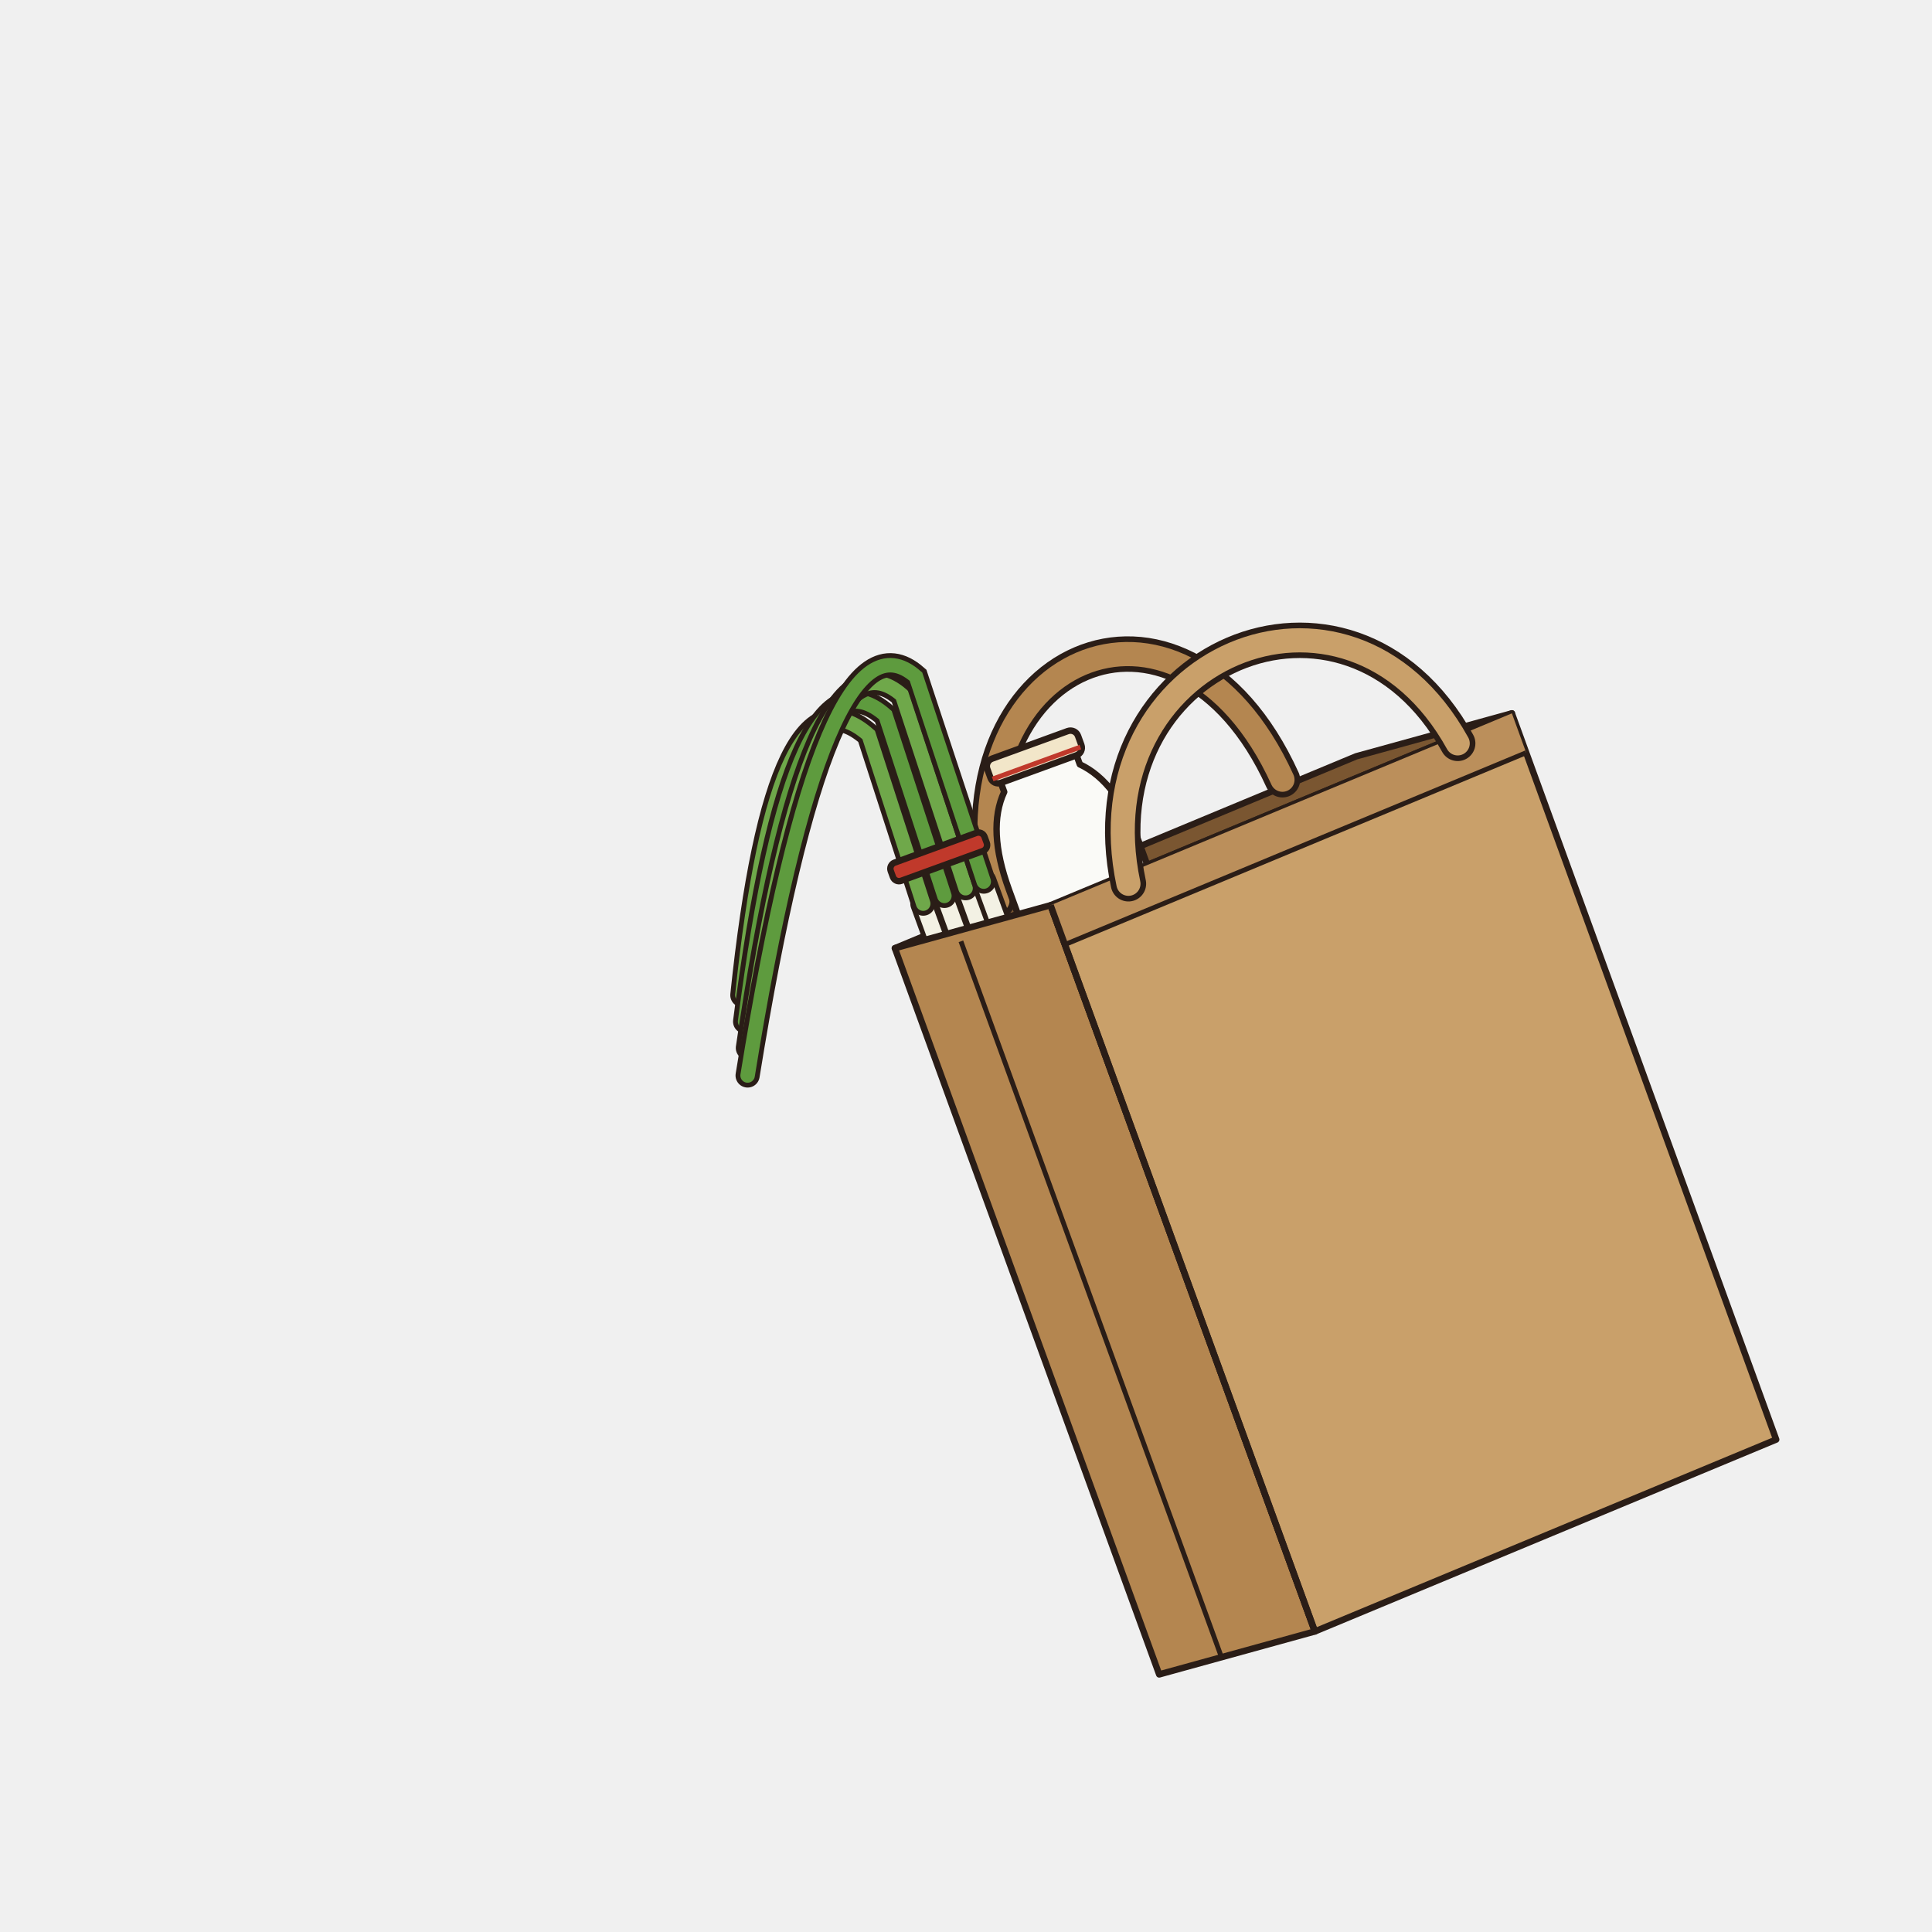
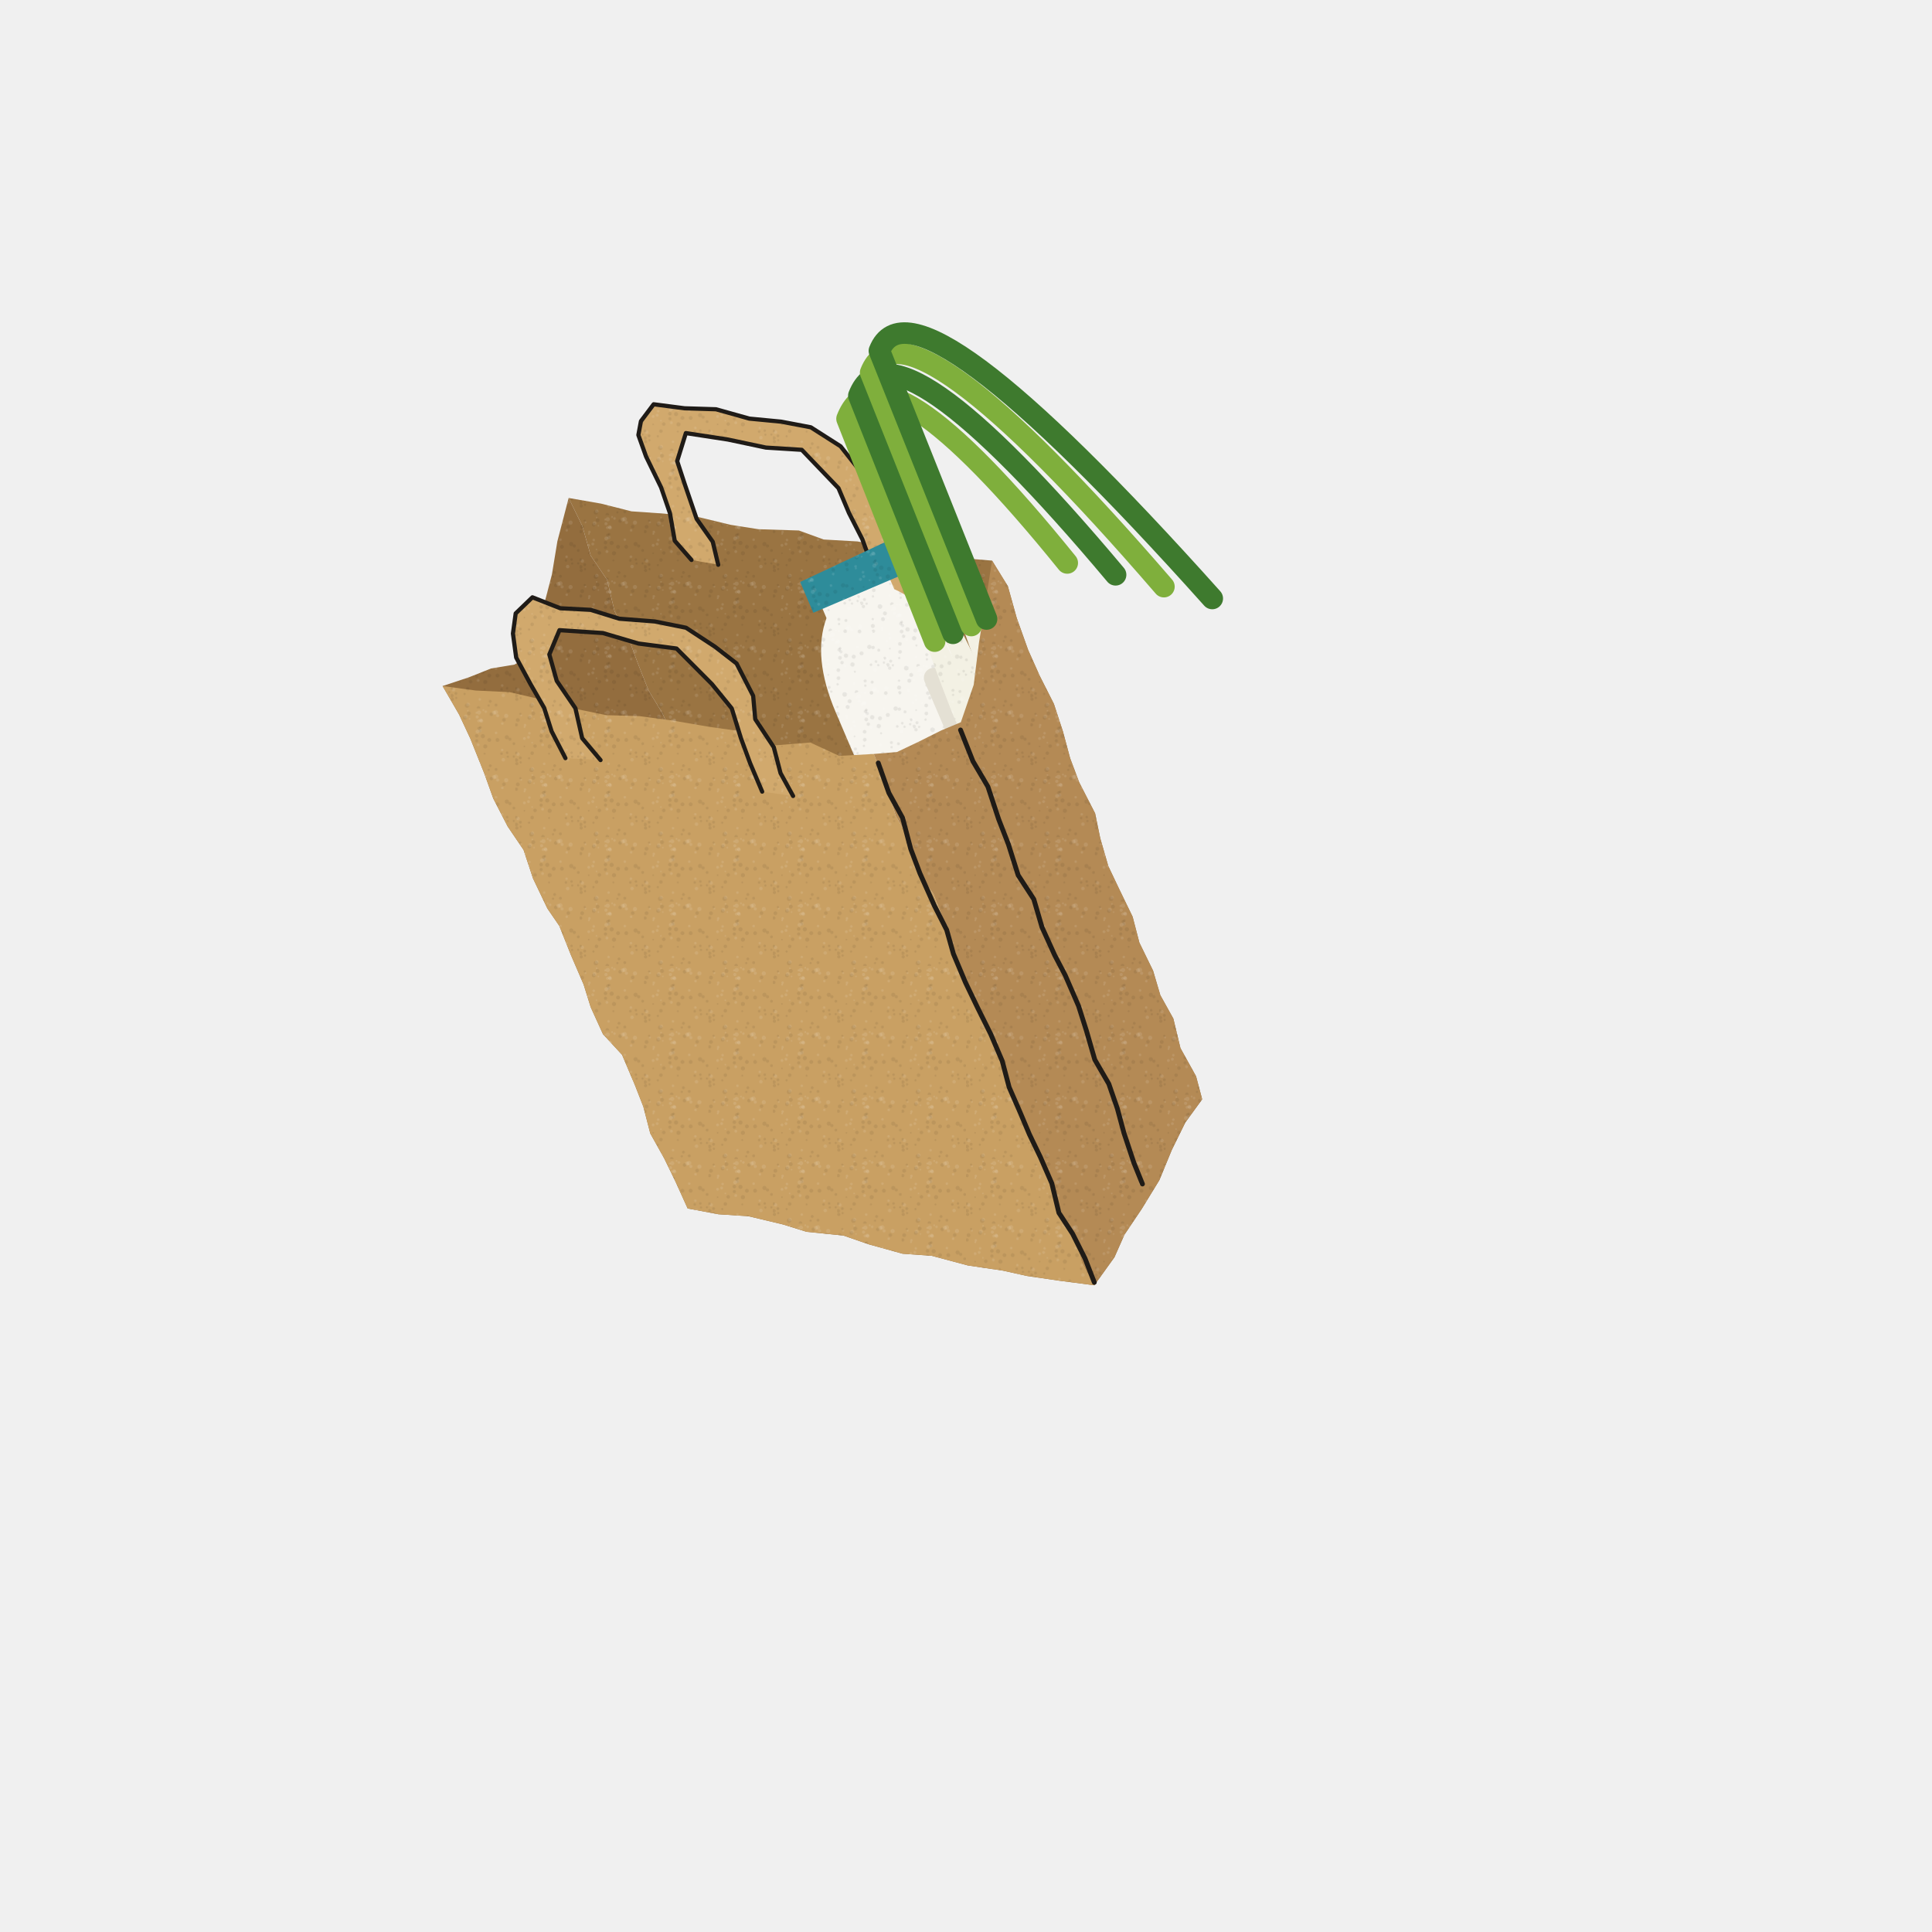
<svg xmlns="http://www.w3.org/2000/svg" width="1200" height="1200" viewBox="0 0 1200 1200">
-   <g transform="translate(720 1040) translate(0 0) rotate(-20) translate(0 0) scale(1 1)">
-     <polygon points="0,-480 310,-494 410,-486 341.8,-482.9 270.5,-479.7 202.3,-476.6 100,-472" fill="#7a5631" stroke="#2a1d17" stroke-width="4" stroke-linejoin="round" stroke-linecap="round" />
-     <path d="M 70 -486 C 90 -640, 250 -650, 262 -496" fill="none" stroke="#2a1d17" stroke-width="22" stroke-linecap="round" />
-     <path d="M 70 -486 C 90 -640, 250 -650, 262 -496" fill="none" stroke="#b48650" stroke-width="15" stroke-linecap="round" />
-     <path d="M 79 -344 Q 79 -330 93 -330 L 151 -330 Q 165 -330 165 -344 L 165 -490 Q 165 -530 147 -548 L 147 -560 L 97 -560 L 97 -548 Q 79 -530 79 -490 Z" fill="#fafaf7" stroke="#2a1d17" stroke-width="4" stroke-linejoin="round" stroke-linecap="round" />
-     <path d="M 153 -486 L 153 -350" stroke="#a9b8bf" stroke-width="7" stroke-linecap="round" />
-     <rect x="89" y="-460" width="66" height="44" rx="4" fill="#fff" stroke="#c0392b" stroke-width="3" />
-     <text x="122" y="-428" font-size="26" font-family="sans-serif" font-weight="700" text-anchor="middle" fill="#c0392b">牛奶</text>
-     <rect x="92" y="-570" width="60" height="16" rx="5" fill="#f2e6c9" stroke="#2a1d17" stroke-width="4" stroke-linejoin="round" stroke-linecap="round" />
-     <line x1="93" y1="-558" x2="151" y2="-558" stroke="#c0392b" stroke-width="3" />
-     <path d="M 26 -380 L 26 -500" stroke="#2a1d17" stroke-width="16" stroke-linecap="round" />
-     <path d="M 26 -380 L 26 -500" stroke="#f3f1e4" stroke-width="10" stroke-linecap="round" />
-     <path d="M 40 -380 L 40 -500" stroke="#2a1d17" stroke-width="16" stroke-linecap="round" />
-     <path d="M 40 -380 L 40 -500" stroke="#f3f1e4" stroke-width="10" stroke-linecap="round" />
-     <path d="M 54 -380 L 54 -500" stroke="#2a1d17" stroke-width="16" stroke-linecap="round" />
-     <path d="M 54 -380 L 54 -500" stroke="#f3f1e4" stroke-width="10" stroke-linecap="round" />
-     <path d="M 66 -380 L 66 -500" stroke="#2a1d17" stroke-width="16" stroke-linecap="round" />
-     <path d="M 66 -380 L 66 -500" stroke="#f3f1e4" stroke-width="10" stroke-linecap="round" />
+   <defs>
+     <pattern id="grain" width="40" height="40" patternUnits="userSpaceOnUse">
+       <circle cx="23.5" cy="38.2" r="0.7" fill="#000" opacity="0.07" />
+       <circle cx="28" cy="2.4" r="1.4" fill="#fff" opacity="0.1" />
+       <circle cx="39.2" cy="21.9" r="0.9" fill="#000" opacity="0.07" />
+       <circle cx="11.7" cy="6.5" r="0.5" fill="#fff" opacity="0.1" />
+       <circle cx="33" cy="7.1" r="1.1" fill="#000" opacity="0.07" />
+       <circle cx="16.1" cy="20.1" r="1" fill="#000" opacity="0.07" />
+       <circle cx="29" cy="19.6" r="1.2" fill="#000" opacity="0.07" />
+       <circle cx="24.5" cy="35.6" r="0.9" fill="#000" opacity="0.07" />
+       <circle cx="10.7" cy="37.5" r="1.1" fill="#fff" opacity="0.1" />
+       <circle cx="21.4" cy="23.6" r="1.3" fill="#000" opacity="0.07" />
+       <circle cx="17.2" cy="39.7" r="1.1" fill="#000" opacity="0.07" />
+       <circle cx="32" cy="9.4" r="0.8" fill="#fff" opacity="0.1" />
+       <circle cx="0.7" cy="32.1" r="1.1" fill="#000" opacity="0.07" />
+       <circle cx="1.7" cy="28.4" r="1.1" fill="#fff" opacity="0.1" />
+       <circle cx="21.7" cy="2" r="0.8" fill="#fff" opacity="0.1" />
+       <circle cx="39.1" cy="29.9" r="0.7" fill="#000" opacity="0.07" />
+       <circle cx="3.7" cy="4.4" r="0.6" fill="#fff" opacity="0.1" />
+       <circle cx="1" cy="34.3" r="1" fill="#000" opacity="0.07" />
+       <circle cx="5.7" cy="23.6" r="0.5" fill="#000" opacity="0.07" />
+       <circle cx="34.4" cy="4.6" r="1.3" fill="#fff" opacity="0.1" />
+       <circle cx="12.3" cy="23.4" r="1.1" fill="#000" opacity="0.07" />
+       <circle cx="23.9" cy="19.6" r="1.2" fill="#000" opacity="0.07" />
+       <circle cx="10.5" cy="27.8" r="1.1" fill="#000" opacity="0.07" />
+       <circle cx="1.6" cy="7.2" r="1.2" fill="#000" opacity="0.07" />
+       <circle cx="26.8" cy="2.7" r="1.3" fill="#fff" opacity="0.1" />
+       <circle cx="15.9" cy="2.7" r="0.6" fill="#fff" opacity="0.1" />
+       <circle cx="34.8" cy="17.9" r="1.3" fill="#000" opacity="0.07" />
+       <circle cx="0.7" cy="10.2" r="1" fill="#000" opacity="0.07" />
+       <circle cx="29.1" cy="4.5" r="1" fill="#fff" opacity="0.1" />
+       <circle cx="5.8" cy="11.6" r="0.6" fill="#fff" opacity="0.1" />
+       <circle cx="21" cy="28.1" r="0.6" fill="#000" opacity="0.07" />
+       <circle cx="3.2" cy="30.7" r="0.9" fill="#000" opacity="0.07" />
+       <circle cx="28.1" cy="15.2" r="0.8" fill="#fff" opacity="0.1" />
+       <circle cx="10.1" cy="38.2" r="1.4" fill="#000" opacity="0.07" />
+       <circle cx="8.8" cy="15.4" r="0.8" fill="#fff" opacity="0.1" />
+       <circle cx="17.5" cy="2.5" r="1.3" fill="#fff" opacity="0.1" />
+       <circle cx="18" cy="13.9" r="1" fill="#000" opacity="0.07" />
+       <circle cx="3.2" cy="3.4" r="0.7" fill="#000" opacity="0.07" />
+       <circle cx="9.3" cy="5" r="1.2" fill="#fff" opacity="0.1" />
+       <circle cx="18.1" cy="13.8" r="1.1" fill="#fff" opacity="0.1" />
+       <circle cx="17" cy="22.6" r="0.9" fill="#fff" opacity="0.1" />
+       <circle cx="17.3" cy="7.7" r="0.9" fill="#fff" opacity="0.1" />
+       <circle cx="31.5" cy="28.1" r="0.8" fill="#000" opacity="0.07" />
+       <circle cx="31.9" cy="25.8" r="0.8" fill="#fff" opacity="0.1" />
+       <circle cx="10.6" cy="1.4" r="0.5" fill="#fff" opacity="0.1" />
+       <circle cx="36.7" cy="19.1" r="1" fill="#000" opacity="0.07" />
+       <circle cx="32.6" cy="31.9" r="1.1" fill="#fff" opacity="0.1" />
+       <circle cx="20.2" cy="1.1" r="0.6" fill="#fff" opacity="0.1" />
+       <circle cx="5.7" cy="18.7" r="0.9" fill="#fff" opacity="0.1" />
+       <circle cx="17.5" cy="12.4" r="1" fill="#000" opacity="0.07" />
+       <circle cx="8.2" cy="17.9" r="0.9" fill="#fff" opacity="0.1" />
+       <circle cx="35.4" cy="30" r="0.7" fill="#000" opacity="0.07" />
+       <circle cx="18.4" cy="11.8" r="0.8" fill="#000" opacity="0.07" />
+       <circle cx="35" cy="27.5" r="0.8" fill="#000" opacity="0.07" />
+       <circle cx="16.1" cy="17" r="1.1" fill="#000" opacity="0.07" />
+       <circle cx="19.9" cy="17.2" r="1.3" fill="#000" opacity="0.07" />
+       <circle cx="8.8" cy="5.8" r="1.2" fill="#000" opacity="0.07" />
+       <circle cx="18.7" cy="7.3" r="1.1" fill="#fff" opacity="0.1" />
+       <circle cx="25.2" cy="3.6" r="1.1" fill="#000" opacity="0.07" />
+       <circle cx="16.6" cy="14.4" r="1.2" fill="#fff" opacity="0.1" />
+       <circle cx="10.5" cy="21.3" r="0.5" fill="#fff" opacity="0.1" />
+       <circle cx="3.4" cy="33.5" r="0.7" fill="#000" opacity="0.07" />
+       <circle cx="18" cy="34.4" r="0.8" fill="#fff" opacity="0.1" />
+       <circle cx="0.6" cy="27.7" r="0.9" fill="#000" opacity="0.07" />
+       <circle cx="6.1" cy="10.4" r="0.8" fill="#fff" opacity="0.1" />
+       <circle cx="11.2" cy="3.1" r="1.2" fill="#000" opacity="0.07" />
+       <circle cx="19" cy="7.8" r="1.1" fill="#fff" opacity="0.1" />
+       <circle cx="28.1" cy="37.9" r="0.9" fill="#000" opacity="0.07" />
+       <circle cx="8.6" cy="31" r="0.7" fill="#000" opacity="0.07" />
+       <circle cx="16.4" cy="5.3" r="1" fill="#fff" opacity="0.1" />
+     </pattern>
+   </defs>
+   <polygon points="746.7,682.8 742.9,668.5 733.2,651 728.8,632.7 720.7,618.1 716.2,602.9 707.7,585.5 703.5,569.4 695.2,552.3 688.4,538 683.4,520.7 680.2,505.2 670.3,485.9 664.7,471 660.2,454.3 654.6,437.2 645.8,419.8 638.6,403.7 631.5,383.8 626,364.1 616.2,348.2 597.6,346.7 575.6,342.6 556.9,340.9 532.6,336.3 511.6,335.1 496.2,329.5 471.1,328.7 453.9,326 434,321.2 412.3,319 392.2,317.6 373.3,312.8 353.2,309.3 361.7,326.7 366.9,345.1 377.1,360.2 381.7,379.6 390.5,396.6 396.1,411.8 402.8,428.8 411.3,442.8 420.9,463.5 427.2,477.8 434.1,496.8 439.9,509.7 447.8,525.1 455.6,545.4 462.3,558.4 470.3,575.4 477.5,588 482.3,603.4 488.6,619.7 498.3,636.2 516.5,640 534,643.8 550,647.2 571.8,651.1 591.1,654.9 609.5,654.4 629.7,659.9 649.7,666.4 669,665.9 688.6,670.8 706.8,676.1 729,677.8" fill="#9a7442" />
+   <polygon points="746.7,682.8 742.9,668.5 733.2,651 728.8,632.7 720.7,618.1 716.2,602.9 707.7,585.5 703.5,569.4 695.2,552.3 688.4,538 683.4,520.7 680.2,505.2 670.3,485.9 664.7,471 660.2,454.3 654.6,437.2 645.8,419.8 638.6,403.7 631.5,383.8 626,364.1 616.2,348.2 597.6,346.7 575.6,342.6 556.9,340.9 532.6,336.3 511.6,335.1 496.2,329.5 471.1,328.7 453.9,326 434,321.2 412.3,319 392.2,317.6 373.3,312.8 353.2,309.3 361.7,326.7 366.9,345.1 377.1,360.2 381.7,379.6 390.5,396.6 396.1,411.8 402.8,428.8 411.3,442.8 420.9,463.5 427.2,477.8 434.1,496.8 439.9,509.7 447.8,525.1 455.6,545.4 462.3,558.4 470.3,575.4 477.5,588 482.3,603.4 488.6,619.7 498.3,636.2 516.5,640 534,643.8 550,647.2 571.8,651.1 591.1,654.9 609.5,654.4 629.7,659.9 649.7,666.4 669,665.9 688.6,670.8 706.8,676.1 729,677.8" fill="url(#grain)" />
+   <polygon points="569.6,370.9 562.3,356.4 556.6,342 549.4,321.6 541.5,307.7 534.4,292.8 522.1,277.2 503.6,265.4 485.2,261.9 465.4,260 444.7,254.2 425.2,253.6 406,251.1 398.1,261.6 396.5,270.2 401.3,283.6 410.6,302.7 416.1,318.7 419.1,335.9 429.5,347.8 446.1,350.8 442.7,336.5 432.7,322.3 425.3,300.7 420.6,286.4 426,269 452.1,273 475.7,278 498,279.4 520.8,303.2 527.3,318.6 535.6,334.9 541.5,351.2 550.4,369.6" fill="#d1a96d" />
+   <polygon points="569.6,370.9 562.3,356.4 556.6,342 549.4,321.6 541.5,307.7 534.4,292.8 522.1,277.2 503.6,265.4 485.2,261.9 465.4,260 444.7,254.2 425.2,253.6 406,251.1 398.1,261.6 396.5,270.2 401.3,283.6 410.6,302.7 416.1,318.7 419.1,335.9 429.5,347.8 446.1,350.8 442.7,336.5 432.7,322.3 425.3,300.7 420.6,286.4 426,269 452.1,273 475.7,278 498,279.4 520.8,303.2 527.3,318.6 535.6,334.9 541.5,351.2 550.4,369.6" fill="url(#grain)" />
+   <polyline points="569.6,370.9 562.3,356.4 556.6,342 549.4,321.6 541.5,307.7 534.4,292.8 522.1,277.2 503.6,265.4 485.2,261.9 465.4,260 444.7,254.2 425.2,253.6 406,251.1 398.1,261.6 396.5,270.2 401.3,283.6 410.6,302.7 416.1,318.7 419.1,335.9 429.5,347.8" fill="none" stroke="#1f1b17" stroke-width="2.6" stroke-linecap="round" stroke-linejoin="round" />
+   <polyline points="446.1,350.8 442.7,336.5 432.7,322.3 425.3,300.7 420.6,286.4 426,269 452.1,273 475.7,278 498,279.4 520.8,303.2 527.3,318.6 535.6,334.9 541.5,351.2 550.4,369.6" fill="none" stroke="#1f1b17" stroke-width="2.6" stroke-linecap="round" stroke-linejoin="round" />
+   <polygon points="427.1,750.6 437.4,733 447.6,717.1 459.6,701.5 470,684.7 475.9,665.5 484,653.6 498.3,636.2 488.6,619.7 482.3,603.4 477.5,588 470.3,575.4 462.3,558.4 455.6,545.4 447.8,525.1 439.9,509.7 434.1,496.8 427.2,477.8 420.9,463.5 411.3,442.8 402.8,428.8 396.1,411.8 390.5,396.6 381.7,379.6 377.1,360.2 366.9,345.1 361.7,326.7 353.2,309.3 346.2,336.2 342.8,356.8 336,383 331.6,406 319.5,412.8 305,415.2 291.2,420.7 274.9,426.1 285.2,443.9 292.2,458.9 300.8,480.4 306.4,496 315.3,513.3 325.2,527.9 331.1,545.7 340,564.3 347.4,575.1 354.7,593.4 362.5,611.5 366.9,625.6 374.5,642.3 386.4,655.2 394.4,674.1 399.6,687.4 403.9,704 412.6,719.6 419.6,734" fill="#936d3e" />
+   <polygon points="427.1,750.6 437.4,733 447.6,717.1 459.6,701.5 470,684.7 475.9,665.5 484,653.6 498.3,636.2 488.6,619.7 482.3,603.4 477.5,588 470.3,575.4 462.3,558.4 455.6,545.4 447.8,525.1 439.9,509.7 434.1,496.8 427.2,477.8 420.9,463.5 411.3,442.8 402.8,428.8 396.1,411.8 390.5,396.6 381.7,379.6 377.1,360.2 366.9,345.1 361.7,326.7 353.2,309.3 346.2,336.2 342.8,356.8 336,383 331.6,406 319.5,412.8 305,415.2 291.2,420.7 274.9,426.1 285.2,443.9 292.2,458.9 300.8,480.4 306.4,496 315.3,513.3 325.2,527.9 331.1,545.7 340,564.3 347.4,575.1 354.7,593.4 362.5,611.5 366.9,625.6 374.5,642.3 386.4,655.2 394.4,674.1 399.6,687.4 403.9,704 412.6,719.6 419.6,734" fill="url(#grain)" />
+   <polygon points="679.7,798.3 692.2,780.9 698.4,766.9 709.2,750.8 720.1,733 727.8,714.3 736.2,697.2 746.7,682.8 729,677.8 706.8,676.1 688.6,670.8 669,665.9 649.7,666.4 629.7,659.9 609.5,654.4 591.1,654.9 571.8,651.1 550,647.2 534,643.8 516.5,640 498.3,636.2 484,653.6 475.9,665.5 470,684.7 459.6,701.5 447.6,717.1 437.4,733 427.1,750.6 446.3,754.2 464.8,755.4 486.2,760.5 501,765.1 523.8,767.4 539.7,772.9 560.6,778.7 578.7,780 601.2,786 622.9,789.2 637.7,792.5 658.2,795.5" fill="#86623a" />
+   <polygon points="679.7,798.3 692.2,780.9 698.4,766.9 709.2,750.8 720.1,733 727.8,714.3 736.2,697.2 746.7,682.8 729,677.8 706.8,676.1 688.6,670.8 669,665.9 649.7,666.4 629.7,659.9 609.5,654.4 591.1,654.9 571.8,651.1 550,647.2 534,643.8 516.5,640 498.3,636.2 484,653.6 475.9,665.5 470,684.7 459.6,701.5 447.6,717.1 437.4,733 427.1,750.6 446.3,754.2 464.8,755.4 486.2,760.5 501,765.1 523.8,767.4 539.7,772.9 560.6,778.7 578.7,780 601.2,786 622.9,789.2 637.7,792.5 658.2,795.5" fill="url(#grain)" />
+   <g transform="translate(570.3 459.1) rotate(-23.1) scale(1.04) translate(0 0)">
+     <path d="M -39 98 Q -39 110 -27 110 L 27 110 Q 39 110 39 98 L 39 -34 Q 39 -70 22 -88 L 22 -98 L -22 -98 L -22 -88 Q -39 -70 -39 -34 Z" fill="#f7f5ef" />
+     <path d="M -39 98 Q -39 110 -27 110 L 27 110 Q 39 110 39 98 L 39 -34 Q 39 -70 22 -88 L 22 -98 L -22 -98 L -22 -88 Q -39 -70 -39 -34 Z" fill="url(#grain)" />
+     <path d="M 23 -30 L 23 96" stroke="#e4e0d4" stroke-width="12" stroke-linecap="round" />
+     <polygon points="-28,-114 28,-116 28,-94 -28,-94" fill="#2e8c9a" />
+     <polygon points="-28,-114 28,-116 28,-94 -28,-94" fill="url(#grain)" />
  </g>
-   <g transform="translate(720 1040) translate(0 0) rotate(-20) translate(0 0) scale(1 1)">
-     <polygon points="0,0 100,8 100,-472 50,-476 0,-480" fill="#b48650" stroke="#2a1d17" stroke-width="4" stroke-linejoin="round" stroke-linecap="round" />
-     <polygon points="100,8 410,-6 410,-486 341.8,-482.9 270.5,-479.7 202.3,-476.6 100,-472" fill="#c9a06a" stroke="#2a1d17" stroke-width="4" stroke-linejoin="round" stroke-linecap="round" />
-     <polygon points="100,-472 202.3,-476.6 270.5,-479.7 341.8,-482.9 410,-486 410,-460 341.8,-456.9 270.5,-453.7 202.3,-450.6 100,-446" fill="#bb8f5b" stroke="none" />
-     <polyline points="100,-446 202.3,-450.6 270.5,-453.7 341.8,-456.9 410,-460" fill="none" stroke="#2a1d17" stroke-width="3" />
-     <line x1="100" y1="8" x2="100" y2="-472" stroke="#2a1d17" stroke-width="4" />
-     <line x1="40" y1="3" x2="40" y2="-470" stroke="#2a1d17" stroke-width="3" />
-     <path d="M 150 -468 C 170 -610, 350 -620, 372 -480" fill="none" stroke="#2a1d17" stroke-width="22" stroke-linecap="round" />
-     <path d="M 150 -468 C 170 -610, 350 -620, 372 -480" fill="none" stroke="#c9a06a" stroke-width="15" stroke-linecap="round" />
-     <path d="M 26 -500 L 30 -610 Q -6 -676 -99 -485" fill="none" stroke="#2a1d17" stroke-width="15" stroke-linecap="round" />
-     <path d="M 26 -500 L 30 -610 Q -6 -676 -99 -485" fill="none" stroke="#6fa84a" stroke-width="9" stroke-linecap="round" />
-     <path d="M 40 -500 L 44 -618 Q 8 -684 -103 -469" fill="none" stroke="#2a1d17" stroke-width="15" stroke-linecap="round" />
-     <path d="M 40 -500 L 44 -618 Q 8 -684 -103 -469" fill="none" stroke="#5e9b3e" stroke-width="9" stroke-linecap="round" />
-     <path d="M 54 -500 L 58 -626 Q 22 -692 -107 -453" fill="none" stroke="#2a1d17" stroke-width="15" stroke-linecap="round" />
-     <path d="M 54 -500 L 58 -626 Q 22 -692 -107 -453" fill="none" stroke="#6fa84a" stroke-width="9" stroke-linecap="round" />
-     <path d="M 66 -500 L 70 -634 Q 34 -700 -113 -437" fill="none" stroke="#2a1d17" stroke-width="15" stroke-linecap="round" />
-     <path d="M 66 -500 L 70 -634 Q 34 -700 -113 -437" fill="none" stroke="#5e9b3e" stroke-width="9" stroke-linecap="round" />
-     <rect x="14" y="-530" width="62" height="12" rx="4" fill="#c0392b" stroke="#2a1d17" stroke-width="4" stroke-linejoin="round" stroke-linecap="round" />
+   <g transform="translate(640.7 502.5) rotate(-23.1) scale(1.0304) translate(0 0)">
+     <path d="M -21 0 Q -23 -60 -19 -120 L -9 -120 Q -5 -60 -7 0 Q -14 12 -21 0 Z" fill="#f3f1e4" />
+     <path d="M -21 0 Q -23 -60 -19 -120 L -9 -120 Q -5 -60 -7 0 Q -14 12 -21 0 Z" fill="url(#grain)" />
+     <path d="M -18 6 l -4 12 M -14 8 l 0 14 M -10 6 l 5 11" stroke="#e4e0d4" stroke-width="2" stroke-linecap="round" />
+     <path d="M -9 0 Q -11 -60 -7 -120 L 3 -120 Q 7 -60 5 0 Q -2 12 -9 0 Z" fill="#f3f1e4" />
+     <path d="M -9 0 Q -11 -60 -7 -120 L 3 -120 Q 7 -60 5 0 Q -2 12 -9 0 Z" fill="url(#grain)" />
+     <path d="M -6 6 l -4 12 M -2 8 l 0 14 M 2 6 l 5 11" stroke="#e4e0d4" stroke-width="2" stroke-linecap="round" />
+     <path d="M 3 0 Q 1 -60 5 -120 L 15 -120 Q 19 -60 17 0 Q 10 12 3 0 Z" fill="#f3f1e4" />
+     <path d="M 3 0 Q 1 -60 5 -120 L 15 -120 Q 19 -60 17 0 Q 10 12 3 0 Z" fill="url(#grain)" />
+     <path d="M 6 6 l -4 12 M 10 8 l 0 14 M 14 6 l 5 11" stroke="#e4e0d4" stroke-width="2" stroke-linecap="round" />
+     <path d="M 13 0 Q 11 -60 15 -120 L 25 -120 Q 29 -60 27 0 Q 20 12 13 0 Z" fill="#f3f1e4" />
+     <path d="M 13 0 Q 11 -60 15 -120 L 25 -120 Q 29 -60 27 0 Q 20 12 13 0 Z" fill="url(#grain)" />
+     <path d="M 16 6 l -4 12 M 20 8 l 0 14 M 24 6 l 5 11" stroke="#e4e0d4" stroke-width="2" stroke-linecap="round" />
+   </g>
+   <polygon points="679.7,798.3 658.2,795.5 637.7,792.5 622.9,789.2 601.2,786 578.7,780 560.6,778.7 539.7,772.9 523.8,767.4 501,765.1 486.2,760.5 464.8,755.4 446.3,754.2 427.1,750.6 419.6,734 412.6,719.6 403.9,704 399.6,687.4 394.4,674.1 386.4,655.2 374.5,642.3 366.9,625.6 362.5,611.5 354.7,593.4 347.4,575.1 340,564.3 331.1,545.7 325.2,527.9 315.3,513.3 306.4,496 300.8,480.4 292.2,458.9 285.2,443.9 274.9,426.1 295.5,428.9 316.5,429.9 334.6,434.1 357.1,440.2 376.6,444.2 397.2,444.8 418.1,447.6 440.8,451.5 460.2,454.2 481.9,462.9 503.3,461.2 521.2,469.5 542.7,468.3 550.1,486.5 556.3,506.6 565.2,522.2 568.8,539.9 579.8,555.3 586.6,572.9 590.6,590 600.9,608.7 604.7,623.7 615,640.6 620.4,654.7 626.8,675.3 634.8,691.8 640.5,705 647,722.7 652.9,737.1 660,754 669.2,771.7 672.1,783.7" fill="#c9a063" />
+   <polygon points="679.7,798.3 658.2,795.5 637.7,792.5 622.9,789.2 601.2,786 578.7,780 560.6,778.7 539.7,772.9 523.8,767.4 501,765.1 486.2,760.5 464.8,755.4 446.3,754.2 427.1,750.6 419.6,734 412.6,719.6 403.9,704 399.6,687.4 394.4,674.1 386.4,655.2 374.5,642.3 366.9,625.6 362.5,611.5 354.7,593.4 347.4,575.1 340,564.3 331.1,545.7 325.2,527.9 315.3,513.3 306.4,496 300.8,480.4 292.2,458.9 285.2,443.9 274.9,426.1 295.5,428.9 316.5,429.9 334.6,434.1 357.1,440.2 376.6,444.2 397.2,444.8 418.1,447.6 440.8,451.5 460.2,454.2 481.9,462.9 503.3,461.2 521.2,469.5 542.7,468.3 550.1,486.5 556.3,506.6 565.2,522.2 568.8,539.9 579.8,555.3 586.6,572.9 590.6,590 600.9,608.7 604.7,623.7 615,640.6 620.4,654.7 626.8,675.3 634.8,691.8 640.5,705 647,722.7 652.9,737.1 660,754 669.2,771.7 672.1,783.7" fill="url(#grain)" />
+   <polygon points="492.6,494.4 484.8,480.2 480.6,464.1 469.1,446.7 467.8,432.2 457.5,412.1 444.1,401.7 426.1,389.9 406.7,386 384.7,384.3 366.9,378.8 348,377.8 330.7,371 320.3,381 318.6,393.5 320.6,408.4 329.5,424.9 338,439.7 342.6,454.2 351.2,470.9 373,472.1 361.6,458.5 357.4,439.9 345.8,422.9 341.2,406.5 347.5,391.4 374.5,393.2 396.5,399.7 420.2,402.8 442.2,424.9 454.5,440 460.2,458.5 465.9,474 473.4,491.7" fill="#d1a96d" />
+   <polygon points="492.6,494.4 484.8,480.2 480.6,464.1 469.1,446.7 467.8,432.2 457.5,412.1 444.1,401.7 426.1,389.9 406.7,386 384.7,384.3 366.9,378.8 348,377.8 330.7,371 320.3,381 318.6,393.5 320.6,408.4 329.5,424.9 338,439.7 342.6,454.2 351.2,470.9 373,472.1 361.6,458.5 357.4,439.9 345.8,422.9 341.2,406.5 347.5,391.4 374.5,393.2 396.5,399.7 420.2,402.8 442.2,424.9 454.5,440 460.2,458.5 465.9,474 473.4,491.7" fill="url(#grain)" />
+   <polyline points="492.6,494.4 484.8,480.2 480.6,464.1 469.1,446.7 467.8,432.2 457.5,412.1 444.1,401.7 426.1,389.9 406.7,386 384.7,384.3 366.9,378.8 348,377.8 330.7,371 320.3,381 318.6,393.5 320.6,408.4 329.5,424.9 338,439.7 342.6,454.2 351.2,470.9" fill="none" stroke="#1f1b17" stroke-width="2.6" stroke-linecap="round" stroke-linejoin="round" />
+   <polyline points="373,472.1 361.6,458.5 357.4,439.9 345.8,422.9 341.2,406.5 347.5,391.4 374.5,393.2 396.5,399.7 420.2,402.8 442.2,424.9 454.5,440 460.2,458.5 465.9,474 473.4,491.7" fill="none" stroke="#1f1b17" stroke-width="2.6" stroke-linecap="round" stroke-linejoin="round" />
+   <polygon points="679.7,798.3 672.1,783.7 669.2,771.7 660,754 652.9,737.1 647,722.7 640.5,705 634.8,691.8 626.8,675.3 620.4,654.7 615,640.6 604.7,623.7 600.9,608.7 590.6,590 586.6,572.9 579.8,555.3 568.8,539.9 565.2,522.2 556.3,506.6 550.1,486.5 542.7,468.3 557.1,467.1 570.8,460.6 584.8,453.6 596.8,448.6 604.8,425.3 608.1,398.9 611.9,375.5 616.2,348.2 626,364.1 631.5,383.8 638.6,403.7 645.8,419.8 654.6,437.2 660.2,454.3 664.7,471 670.3,485.9 680.2,505.2 683.4,520.7 688.4,538 695.2,552.3 703.5,569.4 707.7,585.5 716.2,602.9 720.7,618.1 728.8,632.7 733.2,651 742.9,668.5 746.7,682.8 736.2,697.2 727.8,714.3 720.1,733 709.2,750.8 698.4,766.9 692.2,780.9" fill="#b48a55" />
+   <polygon points="679.7,798.3 672.1,783.7 669.2,771.7 660,754 652.9,737.1 647,722.7 640.5,705 634.8,691.8 626.8,675.3 620.4,654.7 615,640.6 604.7,623.7 600.9,608.7 590.6,590 586.6,572.9 579.8,555.3 568.8,539.9 565.2,522.2 556.3,506.6 550.1,486.5 542.7,468.3 557.1,467.1 570.8,460.6 584.8,453.6 596.8,448.6 604.8,425.3 608.1,398.9 611.9,375.5 616.2,348.2 626,364.1 631.5,383.8 638.6,403.7 645.8,419.8 654.6,437.2 660.2,454.3 664.7,471 670.3,485.9 680.2,505.2 683.4,520.7 688.4,538 695.2,552.3 703.5,569.4 707.7,585.5 716.2,602.9 720.7,618.1 728.8,632.7 733.2,651 742.9,668.5 746.7,682.8 736.2,697.2 727.8,714.3 720.1,733 709.2,750.8 698.4,766.9 692.2,780.9" fill="url(#grain)" />
+   <polyline points="679.7,796.5 673.9,781.6 666.2,766.3 657.7,753.3 653.3,735 646.2,718.7 639.4,704.6 633.7,691.1 626.8,675.3 622.5,659 615.4,642.4 607.2,625.9 599.7,610.3 592.2,592.5 588,577.6 580.3,562.4 571.4,542.5 565.7,527.4 560.6,508 552.1,492.5 545.5,473.9" fill="none" stroke="#1f1b17" stroke-width="3" stroke-linecap="round" stroke-linejoin="round" />
+   <polyline points="709.6,735.4 704.3,722.3 698.1,703.7 694,688.5 688.7,673.2 680,658.2 674.8,640.2 669.9,624.8 661.6,605.7 655.1,593.3 647.2,575.9 642.1,558.5 632.4,543.6 626.3,524.3 620.3,508.9 613.6,488.6 604.3,472.8 596.6,453.4" fill="none" stroke="#1f1b17" stroke-width="3" stroke-linecap="round" stroke-linejoin="round" />
+   <g transform="translate(640.7 502.5) rotate(-23.1) scale(1.0304) translate(0 0)">
+     <path d="M -14 -116 L -10 -260 Q 29.2 -300 78 -128" fill="none" stroke="#7faf3c" stroke-width="13" stroke-linecap="round" stroke-linejoin="round" />
+     <path d="M -2 -116 L 2 -270 Q 41.2 -310 102 -110" fill="none" stroke="#3e7a2e" stroke-width="13" stroke-linecap="round" stroke-linejoin="round" />
+     <path d="M 10 -116 L 14 -280 Q 53.2 -320 126 -92" fill="none" stroke="#7faf3c" stroke-width="13" stroke-linecap="round" stroke-linejoin="round" />
+     <path d="M 20 -116 L 24 -290 Q 63.2 -330 150 -74" fill="none" stroke="#3e7a2e" stroke-width="13" stroke-linecap="round" stroke-linejoin="round" />
  </g>
</svg>
